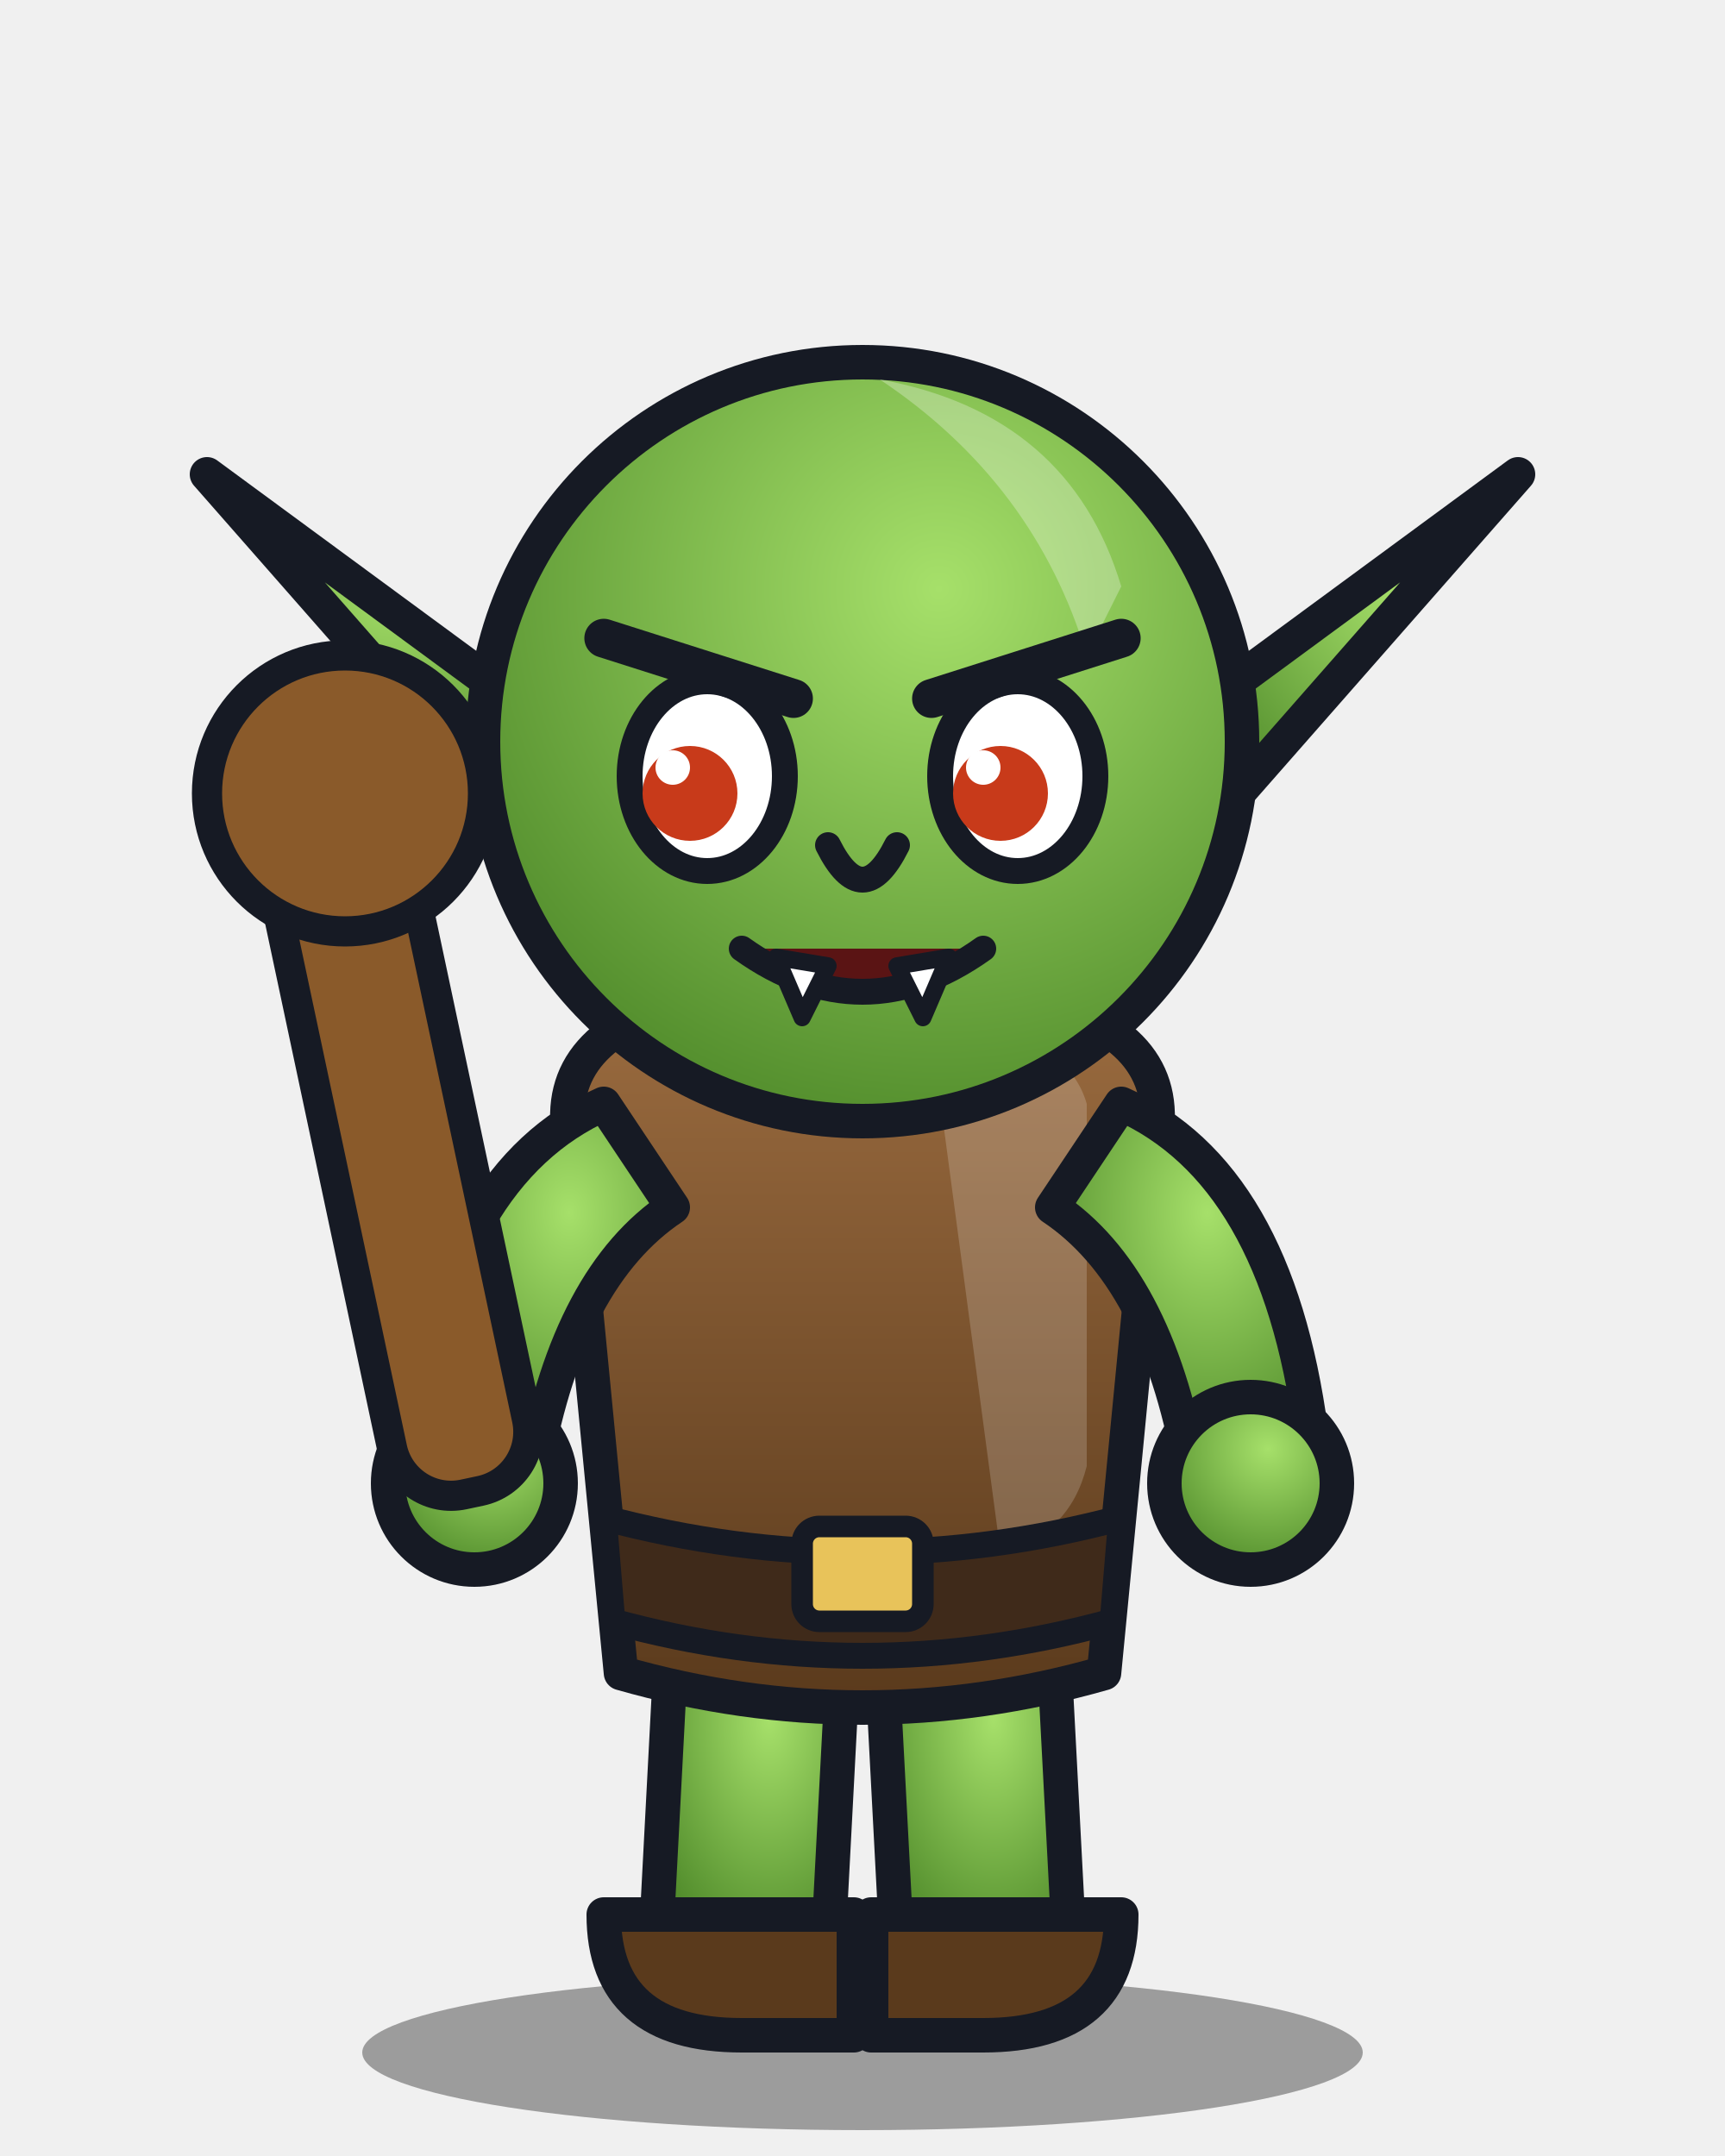
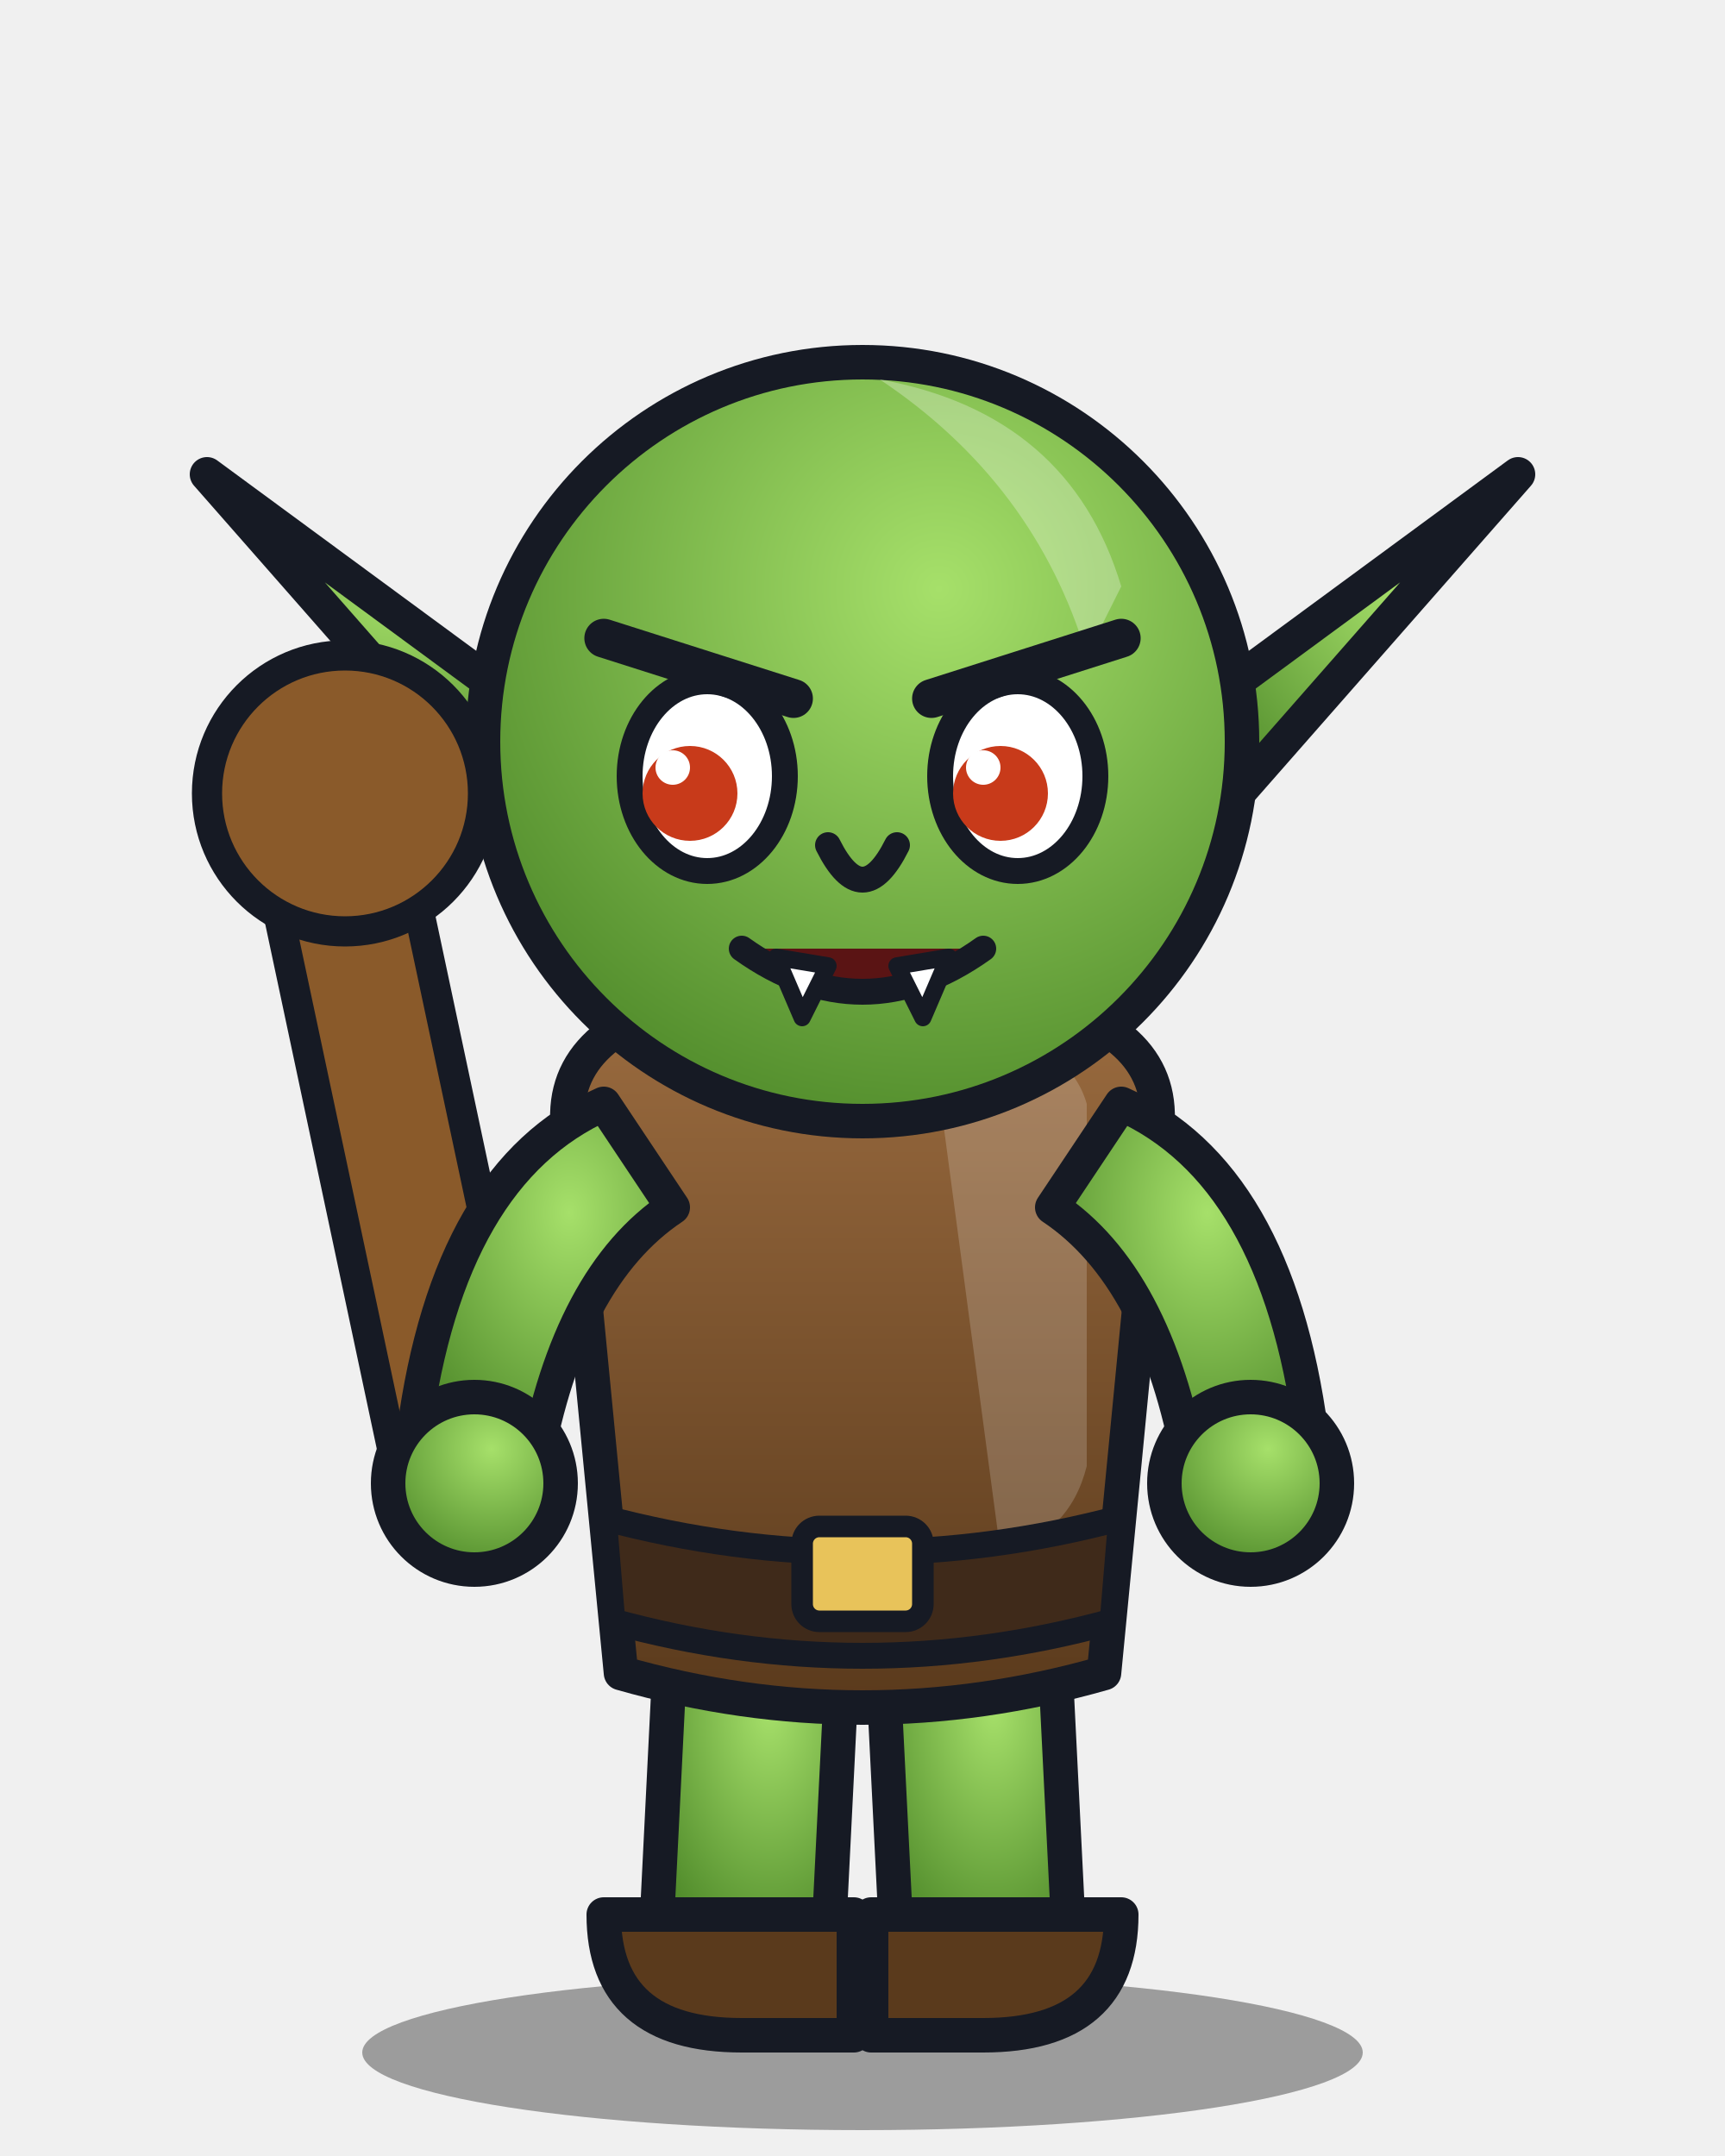
<svg xmlns="http://www.w3.org/2000/svg" viewBox="0 0 200 250" width="400" height="500">
  <defs>
    <linearGradient id="steel" x1="0" y1="0" x2="1" y2="1">
      <stop offset="0" stop-color="#ffffff" />
      <stop offset="1" stop-color="#8b9aa9" />
    </linearGradient>
    <linearGradient id="gold" x1="0" y1="0" x2="0" y2="1">
      <stop offset="0" stop-color="#ffe89a" />
      <stop offset="1" stop-color="#b07a16" />
    </linearGradient>
    <radialGradient id="orb" cx="40%" cy="35%" r="70%">
      <stop offset="0" stop-color="#e8fbff" />
      <stop offset="1" stop-color="#2aa8ff" />
    </radialGradient>
    <linearGradient id="shieldblue" x1="0" y1="0" x2="0" y2="1">
      <stop offset="0" stop-color="#4f8fe8" />
      <stop offset="1" stop-color="#1f3f8a" />
    </linearGradient>
    <radialGradient id="skin" cx="40%" cy="30%" r="75%">
      <stop offset="0" stop-color="#a6e06a" />
      <stop offset="1" stop-color="#4f8a2a" />
    </radialGradient>
    <linearGradient id="rag" x1="0" y1="0" x2="0" y2="1">
      <stop offset="0" stop-color="#9a6b3f" />
      <stop offset="1" stop-color="#5a3a1c" />
    </linearGradient>
  </defs>
  <ellipse cx="100" cy="238" rx="58" ry="9" fill="#000" fill-opacity=".35" />
  <g transform="translate(200 0) scale(-1 1)">
-     <path d="M78 188 L76 226 L96 226 L98 188 Z" fill="url(#skin)" stroke="#161a24" stroke-width="4" stroke-linejoin="round" stroke-linecap="round" />
-     <path d="M102 188 L104 226 L124 226 L122 188 Z" fill="url(#skin)" stroke="#161a24" stroke-width="4" stroke-linejoin="round" stroke-linecap="round" />
+     <path d="M78 186 L76 226 L96 226 L98 186 Z" fill="url(#skin)" stroke="#161a24" stroke-width="4" stroke-linejoin="round" stroke-linecap="round" />
    <path d="M70 222 Q70 236 86 236 L99 236 L99 222 Z" fill="#5a3a1c" stroke="#161a24" stroke-width="4" stroke-linejoin="round" stroke-linecap="round" />
+     <path d="M102 186 L104 226 L124 226 L122 186 Z" fill="url(#skin)" stroke="#161a24" stroke-width="4" stroke-linejoin="round" stroke-linecap="round" />
    <path d="M101 222 L101 236 L114 236 Q130 236 130 222 Z" fill="#5a3a1c" stroke="#161a24" stroke-width="4" stroke-linejoin="round" stroke-linecap="round" />
    <path d="M66 132 Q64 120 80 116 L120 116 Q136 120 134 132 L128 194 Q100 202 72 194 Z" fill="url(#rag)" stroke="#161a24" stroke-width="4" stroke-linejoin="round" stroke-linecap="round" />
    <path d="M74 128 Q76 121 86 120 L92 120 L84 180 Q76 178 74 170 Z" fill="#ffffff" fill-opacity="0.18" />
    <path d="M70 176 Q100 184 130 176 L129 188 Q100 196 71 188 Z" fill="#3f2a1a" stroke="#161a24" stroke-width="3" stroke-linejoin="round" stroke-linecap="round" />
    <rect x="93" y="177" width="14" height="11" rx="2" fill="#e8c35a" stroke="#161a24" stroke-width="2.5" />
-     <path d="M70 128 Q52 136 48 166 L62 170 Q66 148 78 140 Z" fill="url(#skin)" stroke="#161a24" stroke-width="4" stroke-linejoin="round" stroke-linecap="round" />
-     <circle cx="55" cy="172" r="10" fill="url(#skin)" stroke="#161a24" stroke-width="4" />
-     <path d="M130 128 Q148 136 152 166 L138 170 Q134 148 122 140 Z" fill="url(#skin)" stroke="#161a24" stroke-width="4" stroke-linejoin="round" stroke-linecap="round" />
-     <circle cx="145" cy="172" r="10" fill="url(#skin)" stroke="#161a24" stroke-width="4" />
    <path d="M58 80 L24 55 L60 96 Z" fill="url(#skin)" stroke="#161a24" stroke-width="4" stroke-linejoin="round" stroke-linecap="round" />
    <path d="M142 80 L176 55 L140 96 Z" fill="url(#skin)" stroke="#161a24" stroke-width="4" stroke-linejoin="round" stroke-linecap="round" />
    <circle cx="100" cy="86" r="44" fill="url(#skin)" stroke="#161a24" stroke-width="4" />
    <path d="M70 68 Q76 48 98 44 Q80 56 74 76 Z" fill="#ffffff" fill-opacity="0.28" />
    <ellipse cx="82" cy="90" rx="9" ry="11" fill="#ffffff" stroke="#161a24" stroke-width="3" />
    <ellipse cx="118" cy="90" rx="9" ry="11" fill="#ffffff" stroke="#161a24" stroke-width="3" />
    <circle cx="84" cy="92" r="5.5" fill="#c83a1a" stroke="#161a24" stroke-width="0" />
    <circle cx="120" cy="92" r="5.5" fill="#c83a1a" stroke="#161a24" stroke-width="0" />
    <circle cx="86" cy="89" r="2" fill="#ffffff" stroke="#161a24" stroke-width="0" />
    <circle cx="122" cy="89" r="2" fill="#ffffff" stroke="#161a24" stroke-width="0" />
    <path d="M70 74 L92 81" fill="none" stroke="#161a24" stroke-width="4.5" stroke-linejoin="round" stroke-linecap="round" />
    <path d="M130 74 L108 81" fill="none" stroke="#161a24" stroke-width="4.5" stroke-linejoin="round" stroke-linecap="round" />
    <path d="M86 110 Q100 120 114 110" fill="#5a1414" stroke="#161a24" stroke-width="3" stroke-linejoin="round" stroke-linecap="round" />
    <path d="M90 111 L93 118 L96 112Z" fill="#ffffff" stroke="#161a24" stroke-width="2" stroke-linejoin="round" stroke-linecap="round" />
    <path d="M104 112 L107 118 L110 111Z" fill="#ffffff" stroke="#161a24" stroke-width="2" stroke-linejoin="round" stroke-linecap="round" />
    <path d="M96 98 Q100 106 104 98" fill="none" stroke="#161a24" stroke-width="3" stroke-linejoin="round" stroke-linecap="round" />
+     <path d="M70 128 Q52 136 48 166 L62 170 Q66 148 78 140 Z" fill="url(#skin)" stroke="#161a24" stroke-width="4" stroke-linejoin="round" stroke-linecap="round" />
+     <circle cx="55" cy="172" r="10" fill="url(#skin)" stroke="#161a24" stroke-width="4" />
    <rect x="146" y="90" width="16" height="84" rx="7" fill="#8a5a2a" stroke="#161a24" stroke-width="3.5" transform="rotate(12 154 132)" />
    <circle cx="160" cy="92" r="16" fill="#8a5a2a" stroke="#161a24" stroke-width="3.5" />
+     <path d="M130 128 Q148 136 152 166 L138 170 Q134 148 122 140 Z" fill="url(#skin)" stroke="#161a24" stroke-width="4" stroke-linejoin="round" stroke-linecap="round" />
+     <circle cx="145" cy="172" r="10" fill="url(#skin)" stroke="#161a24" stroke-width="4" />
  </g>
</svg>
